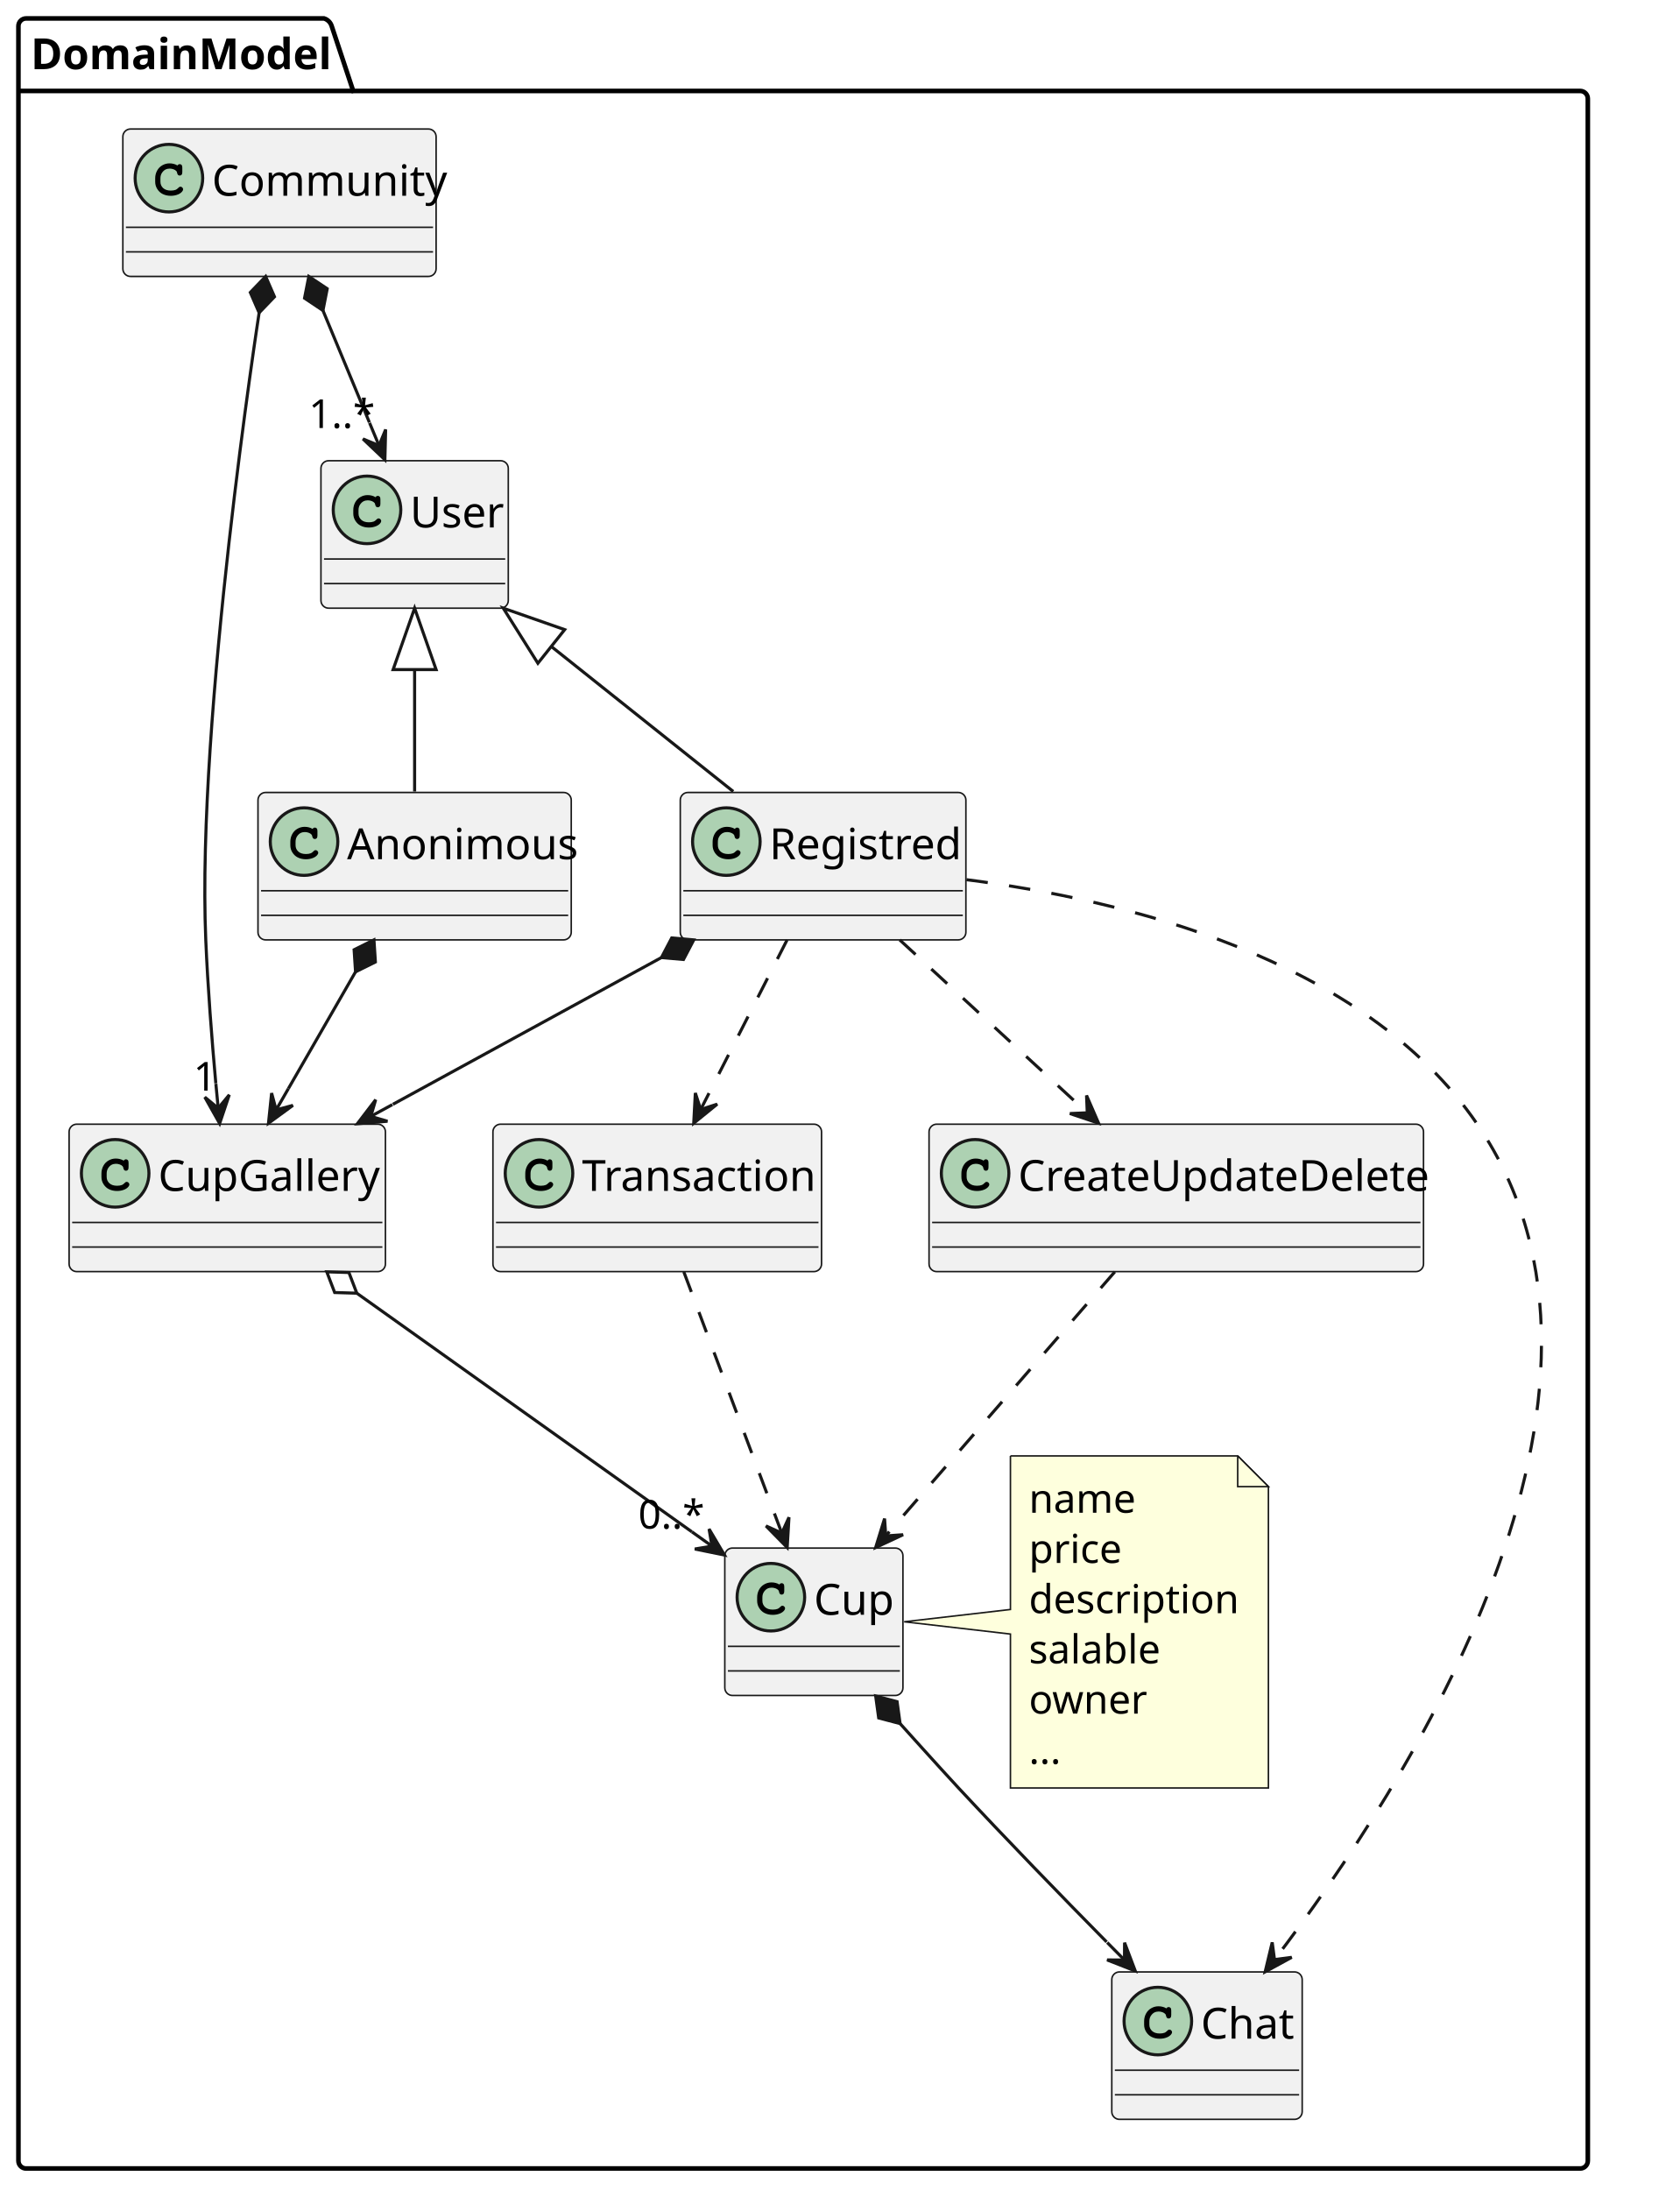
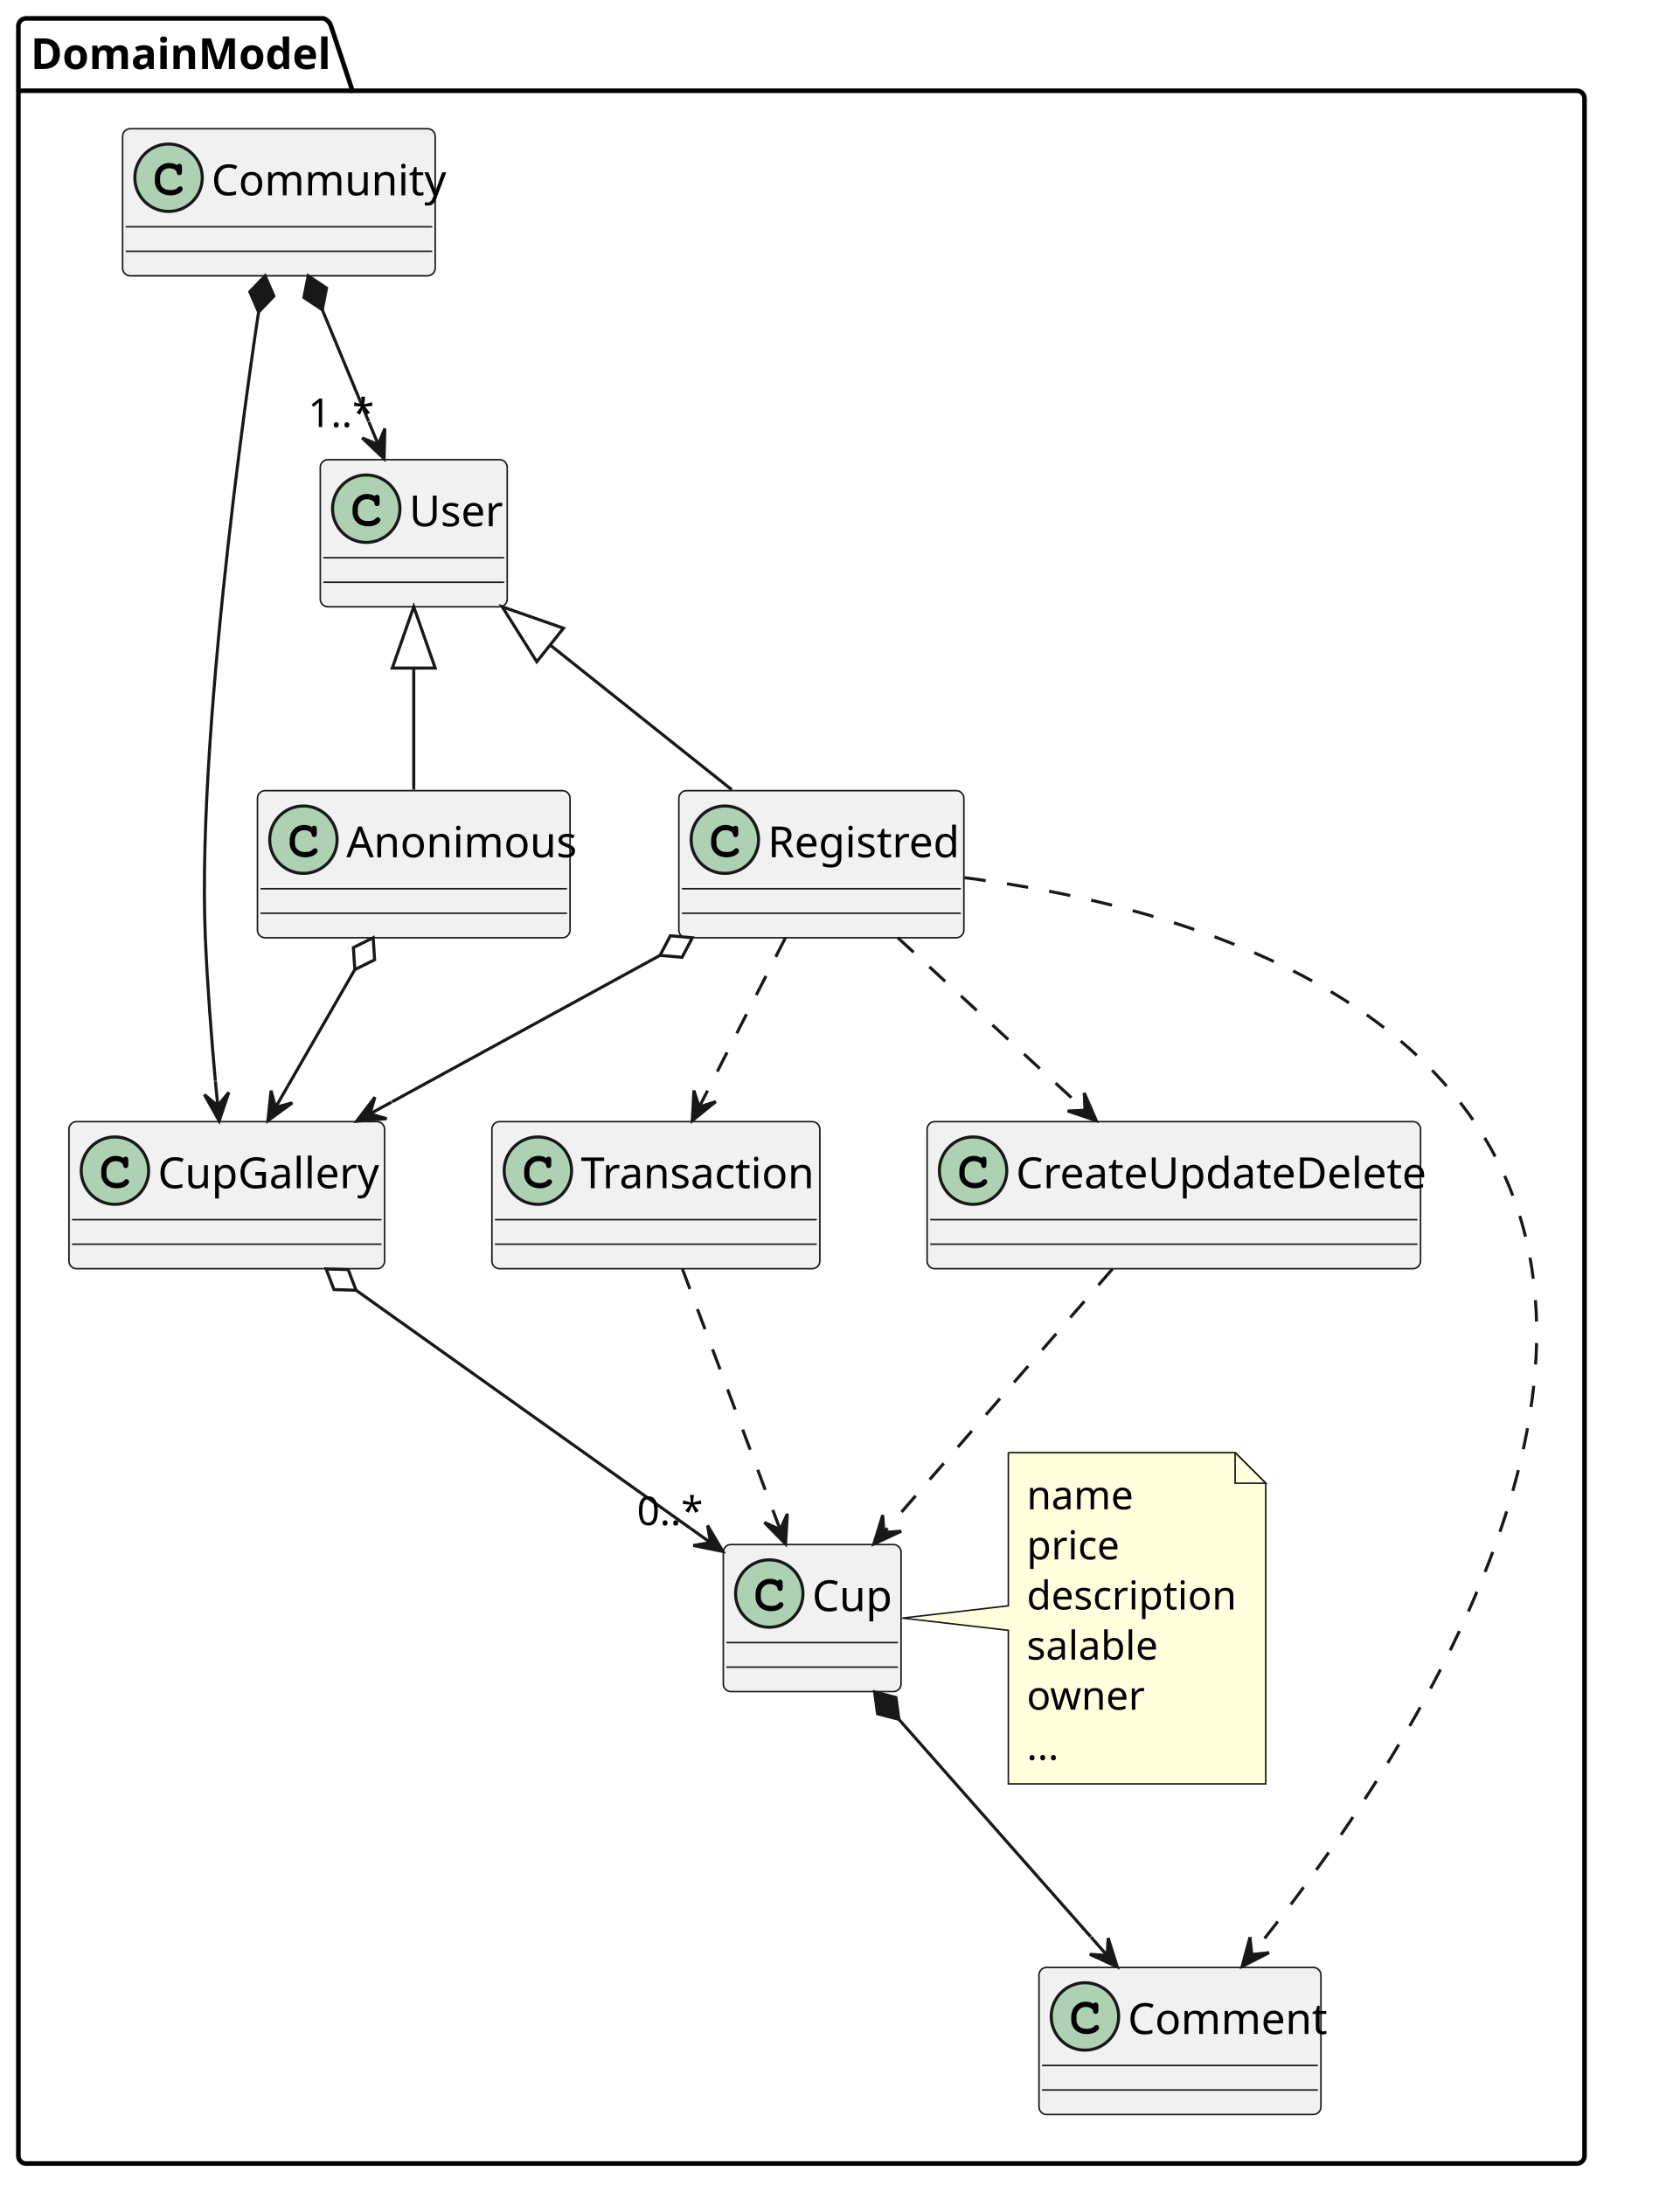
- <svg xmlns="http://www.w3.org/2000/svg" contentStyleType="text/css" height="713px" preserveAspectRatio="none" style="width:547px;height:713px;background:#FFFFFF;" version="1.1" viewBox="0 0 547 713" width="547px" zoomAndPan="magnify">
+ <svg xmlns="http://www.w3.org/2000/svg" contentStyleType="text/css" height="713px" preserveAspectRatio="none" style="width:548px;height:713px;background:#FFFFFF;" version="1.1" viewBox="0 0 548 713" width="548px" zoomAndPan="magnify">
  <defs />
  <g>
    <g id="cluster_DomainModel">
      <path d="M8.5,6 L105.5,6 A3.75,3.75 0 0 1 108,8.5 L115,29.609 L514.5,29.609 A2.5,2.5 0 0 1 517,32.109 L517,703.5 A2.5,2.5 0 0 1 514.5,706 L8.5,706 A2.5,2.5 0 0 1 6,703.5 L6,8.5 A2.5,2.5 0 0 1 8.5,6 " fill="none" style="stroke:#000000;stroke-width:1.5;" />
      <line style="stroke:#000000;stroke-width:1.5;" x1="6" x2="115" y1="29.609" y2="29.609" />
      <text fill="#000000" font-family="sans-serif" font-size="14" font-weight="bold" lengthAdjust="spacing" textLength="96" x="10" y="22.533">DomainModel</text>
    </g>
    <g id="elem_DomainModel.Community">
      <rect codeLine="2" fill="#F1F1F1" height="48" id="DomainModel.Community" rx="2.5" ry="2.5" style="stroke:#181818;stroke-width:0.5;" width="102" x="40" y="42" />
      <ellipse cx="55" cy="58" fill="#ADD1B2" rx="11" ry="11" style="stroke:#181818;stroke-width:1.0;" />
      <path d="M57.766,53.875 Q57.922,53.656 58.109,53.547 Q58.297,53.438 58.516,53.438 Q58.891,53.438 59.125,53.703 Q59.359,53.953 59.359,54.562 L59.359,56.016 Q59.359,56.625 59.125,56.891 Q58.891,57.156 58.516,57.156 Q58.172,57.156 57.969,56.953 Q57.766,56.766 57.656,56.25 Q57.609,55.891 57.422,55.703 Q57.094,55.328 56.484,55.109 Q55.875,54.891 55.25,54.891 Q54.484,54.891 53.844,55.219 Q53.219,55.547 52.719,56.297 Q52.234,57.047 52.234,58.078 L52.234,59.172 Q52.234,60.406 53.125,61.234 Q54.016,62.047 55.609,62.047 Q56.547,62.047 57.203,61.797 Q57.594,61.641 58.016,61.203 Q58.281,60.938 58.422,60.859 Q58.578,60.781 58.781,60.781 Q59.109,60.781 59.359,61.047 Q59.625,61.297 59.625,61.641 Q59.625,61.984 59.281,62.391 Q58.781,62.969 57.984,63.297 Q56.906,63.75 55.609,63.75 Q54.094,63.75 52.891,63.125 Q51.906,62.625 51.219,61.562 Q50.531,60.484 50.531,59.203 L50.531,58.047 Q50.531,56.719 51.141,55.578 Q51.766,54.422 52.859,53.812 Q53.953,53.188 55.188,53.188 Q55.922,53.188 56.562,53.359 Q57.219,53.516 57.766,53.875 Z " fill="#000000" />
      <text fill="#000000" font-family="sans-serif" font-size="14" lengthAdjust="spacing" textLength="70" x="69" y="63.728">Community</text>
      <line style="stroke:#181818;stroke-width:0.5;" x1="41" x2="141" y1="74" y2="74" />
      <line style="stroke:#181818;stroke-width:0.5;" x1="41" x2="141" y1="82" y2="82" />
    </g>
    <g id="elem_DomainModel.User">
      <rect codeLine="3" fill="#F1F1F1" height="48" id="DomainModel.User" rx="2.5" ry="2.5" style="stroke:#181818;stroke-width:0.5;" width="61" x="104.5" y="150" />
      <ellipse cx="119.5" cy="166" fill="#ADD1B2" rx="11" ry="11" style="stroke:#181818;stroke-width:1.0;" />
      <path d="M122.266,161.875 Q122.422,161.656 122.609,161.547 Q122.797,161.438 123.016,161.438 Q123.391,161.438 123.625,161.703 Q123.859,161.953 123.859,162.562 L123.859,164.016 Q123.859,164.625 123.625,164.891 Q123.391,165.156 123.016,165.156 Q122.672,165.156 122.469,164.953 Q122.266,164.766 122.156,164.25 Q122.109,163.891 121.922,163.703 Q121.594,163.328 120.984,163.109 Q120.375,162.891 119.75,162.891 Q118.984,162.891 118.344,163.219 Q117.719,163.547 117.219,164.297 Q116.734,165.047 116.734,166.078 L116.734,167.172 Q116.734,168.406 117.625,169.234 Q118.516,170.047 120.109,170.047 Q121.047,170.047 121.703,169.797 Q122.094,169.641 122.516,169.203 Q122.781,168.938 122.922,168.859 Q123.078,168.781 123.281,168.781 Q123.609,168.781 123.859,169.047 Q124.125,169.297 124.125,169.641 Q124.125,169.984 123.781,170.391 Q123.281,170.969 122.484,171.297 Q121.406,171.75 120.109,171.75 Q118.594,171.75 117.391,171.125 Q116.406,170.625 115.719,169.562 Q115.031,168.484 115.031,167.203 L115.031,166.047 Q115.031,164.719 115.641,163.578 Q116.266,162.422 117.359,161.812 Q118.453,161.188 119.688,161.188 Q120.422,161.188 121.062,161.359 Q121.719,161.516 122.266,161.875 Z " fill="#000000" />
      <text fill="#000000" font-family="sans-serif" font-size="14" lengthAdjust="spacing" textLength="29" x="133.5" y="171.728">User</text>
      <line style="stroke:#181818;stroke-width:0.5;" x1="105.5" x2="164.5" y1="182" y2="182" />
      <line style="stroke:#181818;stroke-width:0.5;" x1="105.5" x2="164.5" y1="190" y2="190" />
    </g>
    <g id="elem_DomainModel.Registred">
      <rect codeLine="4" fill="#F1F1F1" height="48" id="DomainModel.Registred" rx="2.5" ry="2.5" style="stroke:#181818;stroke-width:0.5;" width="93" x="221.5" y="258" />
      <ellipse cx="236.5" cy="274" fill="#ADD1B2" rx="11" ry="11" style="stroke:#181818;stroke-width:1.0;" />
      <path d="M239.266,269.875 Q239.422,269.656 239.609,269.547 Q239.797,269.438 240.016,269.438 Q240.391,269.438 240.625,269.703 Q240.859,269.953 240.859,270.562 L240.859,272.016 Q240.859,272.625 240.625,272.891 Q240.391,273.156 240.016,273.156 Q239.672,273.156 239.469,272.953 Q239.266,272.766 239.156,272.25 Q239.109,271.891 238.922,271.703 Q238.594,271.328 237.984,271.109 Q237.375,270.891 236.75,270.891 Q235.984,270.891 235.344,271.219 Q234.719,271.547 234.219,272.297 Q233.734,273.047 233.734,274.078 L233.734,275.172 Q233.734,276.406 234.625,277.234 Q235.516,278.047 237.109,278.047 Q238.047,278.047 238.703,277.797 Q239.094,277.641 239.516,277.203 Q239.781,276.938 239.922,276.859 Q240.078,276.781 240.281,276.781 Q240.609,276.781 240.859,277.047 Q241.125,277.297 241.125,277.641 Q241.125,277.984 240.781,278.391 Q240.281,278.969 239.484,279.297 Q238.406,279.75 237.109,279.75 Q235.594,279.75 234.391,279.125 Q233.406,278.625 232.719,277.562 Q232.031,276.484 232.031,275.203 L232.031,274.047 Q232.031,272.719 232.641,271.578 Q233.266,270.422 234.359,269.812 Q235.453,269.188 236.688,269.188 Q237.422,269.188 238.062,269.359 Q238.719,269.516 239.266,269.875 Z " fill="#000000" />
      <text fill="#000000" font-family="sans-serif" font-size="14" lengthAdjust="spacing" textLength="61" x="250.5" y="279.728">Registred</text>
      <line style="stroke:#181818;stroke-width:0.5;" x1="222.5" x2="313.5" y1="290" y2="290" />
      <line style="stroke:#181818;stroke-width:0.5;" x1="222.5" x2="313.5" y1="298" y2="298" />
    </g>
    <g id="elem_DomainModel.Anonimous">
      <rect codeLine="5" fill="#F1F1F1" height="48" id="DomainModel.Anonimous" rx="2.5" ry="2.5" style="stroke:#181818;stroke-width:0.5;" width="102" x="84" y="258" />
      <ellipse cx="99" cy="274" fill="#ADD1B2" rx="11" ry="11" style="stroke:#181818;stroke-width:1.0;" />
      <path d="M101.766,269.875 Q101.922,269.656 102.109,269.547 Q102.297,269.438 102.516,269.438 Q102.891,269.438 103.125,269.703 Q103.359,269.953 103.359,270.562 L103.359,272.016 Q103.359,272.625 103.125,272.891 Q102.891,273.156 102.516,273.156 Q102.172,273.156 101.969,272.953 Q101.766,272.766 101.656,272.25 Q101.609,271.891 101.422,271.703 Q101.094,271.328 100.484,271.109 Q99.875,270.891 99.25,270.891 Q98.484,270.891 97.844,271.219 Q97.219,271.547 96.719,272.297 Q96.234,273.047 96.234,274.078 L96.234,275.172 Q96.234,276.406 97.125,277.234 Q98.016,278.047 99.609,278.047 Q100.547,278.047 101.203,277.797 Q101.594,277.641 102.016,277.203 Q102.281,276.938 102.422,276.859 Q102.578,276.781 102.781,276.781 Q103.109,276.781 103.359,277.047 Q103.625,277.297 103.625,277.641 Q103.625,277.984 103.281,278.391 Q102.781,278.969 101.984,279.297 Q100.906,279.75 99.609,279.75 Q98.094,279.75 96.891,279.125 Q95.906,278.625 95.219,277.562 Q94.531,276.484 94.531,275.203 L94.531,274.047 Q94.531,272.719 95.141,271.578 Q95.766,270.422 96.859,269.812 Q97.953,269.188 99.188,269.188 Q99.922,269.188 100.562,269.359 Q101.219,269.516 101.766,269.875 Z " fill="#000000" />
      <text fill="#000000" font-family="sans-serif" font-size="14" lengthAdjust="spacing" textLength="70" x="113" y="279.728">Anonimous</text>
      <line style="stroke:#181818;stroke-width:0.5;" x1="85" x2="185" y1="290" y2="290" />
      <line style="stroke:#181818;stroke-width:0.5;" x1="85" x2="185" y1="298" y2="298" />
    </g>
    <g id="elem_DomainModel.CupGallery">
      <rect codeLine="6" fill="#F1F1F1" height="48" id="DomainModel.CupGallery" rx="2.5" ry="2.5" style="stroke:#181818;stroke-width:0.5;" width="103" x="22.5" y="366" />
      <ellipse cx="37.5" cy="382" fill="#ADD1B2" rx="11" ry="11" style="stroke:#181818;stroke-width:1.0;" />
      <path d="M40.266,377.875 Q40.422,377.656 40.609,377.547 Q40.797,377.438 41.016,377.438 Q41.391,377.438 41.625,377.703 Q41.859,377.953 41.859,378.562 L41.859,380.016 Q41.859,380.625 41.625,380.891 Q41.391,381.156 41.016,381.156 Q40.672,381.156 40.469,380.953 Q40.266,380.766 40.156,380.25 Q40.109,379.891 39.922,379.703 Q39.594,379.328 38.984,379.109 Q38.375,378.891 37.75,378.891 Q36.984,378.891 36.344,379.219 Q35.719,379.547 35.219,380.297 Q34.734,381.047 34.734,382.078 L34.734,383.172 Q34.734,384.406 35.625,385.234 Q36.516,386.047 38.109,386.047 Q39.047,386.047 39.703,385.797 Q40.094,385.641 40.516,385.203 Q40.781,384.938 40.922,384.859 Q41.078,384.781 41.281,384.781 Q41.609,384.781 41.859,385.047 Q42.125,385.297 42.125,385.641 Q42.125,385.984 41.781,386.391 Q41.281,386.969 40.484,387.297 Q39.406,387.75 38.109,387.75 Q36.594,387.75 35.391,387.125 Q34.406,386.625 33.719,385.562 Q33.031,384.484 33.031,383.203 L33.031,382.047 Q33.031,380.719 33.641,379.578 Q34.266,378.422 35.359,377.812 Q36.453,377.188 37.688,377.188 Q38.422,377.188 39.062,377.359 Q39.719,377.516 40.266,377.875 Z " fill="#000000" />
      <text fill="#000000" font-family="sans-serif" font-size="14" lengthAdjust="spacing" textLength="71" x="51.5" y="387.728">CupGallery</text>
      <line style="stroke:#181818;stroke-width:0.5;" x1="23.5" x2="124.5" y1="398" y2="398" />
      <line style="stroke:#181818;stroke-width:0.5;" x1="23.5" x2="124.5" y1="406" y2="406" />
    </g>
    <g id="elem_DomainModel.Cup">
      <rect codeLine="7" fill="#F1F1F1" height="48" id="DomainModel.Cup" rx="2.5" ry="2.5" style="stroke:#181818;stroke-width:0.5;" width="58" x="236" y="504" />
      <ellipse cx="251" cy="520" fill="#ADD1B2" rx="11" ry="11" style="stroke:#181818;stroke-width:1.0;" />
      <path d="M253.766,515.875 Q253.922,515.656 254.109,515.547 Q254.297,515.438 254.516,515.438 Q254.891,515.438 255.125,515.703 Q255.359,515.953 255.359,516.562 L255.359,518.016 Q255.359,518.625 255.125,518.891 Q254.891,519.156 254.516,519.156 Q254.172,519.156 253.969,518.953 Q253.766,518.766 253.656,518.25 Q253.609,517.891 253.422,517.703 Q253.094,517.328 252.484,517.109 Q251.875,516.891 251.25,516.891 Q250.484,516.891 249.844,517.219 Q249.219,517.547 248.719,518.297 Q248.234,519.047 248.234,520.078 L248.234,521.172 Q248.234,522.406 249.125,523.234 Q250.016,524.047 251.609,524.047 Q252.547,524.047 253.203,523.797 Q253.594,523.641 254.016,523.203 Q254.281,522.938 254.422,522.859 Q254.578,522.781 254.781,522.781 Q255.109,522.781 255.359,523.047 Q255.625,523.297 255.625,523.641 Q255.625,523.984 255.281,524.391 Q254.781,524.969 253.984,525.297 Q252.906,525.75 251.609,525.75 Q250.094,525.75 248.891,525.125 Q247.906,524.625 247.219,523.562 Q246.531,522.484 246.531,521.203 L246.531,520.047 Q246.531,518.719 247.141,517.578 Q247.766,516.422 248.859,515.812 Q249.953,515.188 251.188,515.188 Q251.922,515.188 252.562,515.359 Q253.219,515.516 253.766,515.875 Z " fill="#000000" />
      <text fill="#000000" font-family="sans-serif" font-size="14" lengthAdjust="spacing" textLength="26" x="265" y="525.729">Cup</text>
      <line style="stroke:#181818;stroke-width:0.5;" x1="237" x2="293" y1="536" y2="536" />
      <line style="stroke:#181818;stroke-width:0.5;" x1="237" x2="293" y1="544" y2="544" />
    </g>
    <g id="elem_DomainModel.GMN9">
      <path d="M329,474 L329,524 L294.4,528 L329,532 L329,582.109 A0,0 0 0 0 329,582.109 L413,582.109 A0,0 0 0 0 413,582.109 L413,484 L403,474 L329,474 A0,0 0 0 0 329,474 " fill="#FEFFDD" style="stroke:#181818;stroke-width:0.5;" />
      <path d="M403,474 L403,484 L413,484 L403,474 " fill="#FEFFDD" style="stroke:#181818;stroke-width:0.5;" />
      <text fill="#000000" font-family="sans-serif" font-size="13" lengthAdjust="spacing" textLength="32" x="335" y="492.495">name</text>
      <text fill="#000000" font-family="sans-serif" font-size="13" lengthAdjust="spacing" textLength="28" x="335" y="508.847">price</text>
      <text fill="#000000" font-family="sans-serif" font-size="13" lengthAdjust="spacing" textLength="63" x="335" y="525.198">description</text>
      <text fill="#000000" font-family="sans-serif" font-size="13" lengthAdjust="spacing" textLength="41" x="335" y="541.55">salable</text>
      <text fill="#000000" font-family="sans-serif" font-size="13" lengthAdjust="spacing" textLength="34" x="335" y="557.901">owner</text>
      <text fill="#000000" font-family="sans-serif" font-size="13" lengthAdjust="spacing" textLength="12" x="335" y="574.253">...</text>
    </g>
-     <g id="elem_DomainModel.Chat">
-       <rect codeLine="9" fill="#F1F1F1" height="48" id="DomainModel.Chat" rx="2.5" ry="2.5" style="stroke:#181818;stroke-width:0.5;" width="62" x="362" y="642" />
-       <ellipse cx="377" cy="658" fill="#ADD1B2" rx="11" ry="11" style="stroke:#181818;stroke-width:1.0;" />
-       <path d="M379.766,653.875 Q379.922,653.656 380.109,653.547 Q380.297,653.438 380.516,653.438 Q380.891,653.438 381.125,653.703 Q381.359,653.953 381.359,654.562 L381.359,656.016 Q381.359,656.625 381.125,656.891 Q380.891,657.156 380.516,657.156 Q380.172,657.156 379.969,656.953 Q379.766,656.766 379.656,656.25 Q379.609,655.891 379.422,655.703 Q379.094,655.328 378.484,655.109 Q377.875,654.891 377.25,654.891 Q376.484,654.891 375.844,655.219 Q375.219,655.547 374.719,656.297 Q374.234,657.047 374.234,658.078 L374.234,659.172 Q374.234,660.406 375.125,661.234 Q376.016,662.047 377.609,662.047 Q378.547,662.047 379.203,661.797 Q379.594,661.641 380.016,661.203 Q380.281,660.938 380.422,660.859 Q380.578,660.781 380.781,660.781 Q381.109,660.781 381.359,661.047 Q381.625,661.297 381.625,661.641 Q381.625,661.984 381.281,662.391 Q380.781,662.969 379.984,663.297 Q378.906,663.75 377.609,663.75 Q376.094,663.75 374.891,663.125 Q373.906,662.625 373.219,661.562 Q372.531,660.484 372.531,659.203 L372.531,658.047 Q372.531,656.719 373.141,655.578 Q373.766,654.422 374.859,653.812 Q375.953,653.188 377.188,653.188 Q377.922,653.188 378.562,653.359 Q379.219,653.516 379.766,653.875 Z " fill="#000000" />
-       <text fill="#000000" font-family="sans-serif" font-size="14" lengthAdjust="spacing" textLength="30" x="391" y="663.729">Chat</text>
-       <line style="stroke:#181818;stroke-width:0.5;" x1="363" x2="423" y1="674" y2="674" />
-       <line style="stroke:#181818;stroke-width:0.5;" x1="363" x2="423" y1="682" y2="682" />
+     <g id="elem_DomainModel.Comment">
+       <rect codeLine="9" fill="#F1F1F1" height="48" id="DomainModel.Comment" rx="2.5" ry="2.5" style="stroke:#181818;stroke-width:0.5;" width="92" x="339" y="642" />
+       <ellipse cx="354" cy="658" fill="#ADD1B2" rx="11" ry="11" style="stroke:#181818;stroke-width:1.0;" />
+       <path d="M356.766,653.875 Q356.922,653.656 357.109,653.547 Q357.297,653.438 357.516,653.438 Q357.891,653.438 358.125,653.703 Q358.359,653.953 358.359,654.562 L358.359,656.016 Q358.359,656.625 358.125,656.891 Q357.891,657.156 357.516,657.156 Q357.172,657.156 356.969,656.953 Q356.766,656.766 356.656,656.25 Q356.609,655.891 356.422,655.703 Q356.094,655.328 355.484,655.109 Q354.875,654.891 354.25,654.891 Q353.484,654.891 352.844,655.219 Q352.219,655.547 351.719,656.297 Q351.234,657.047 351.234,658.078 L351.234,659.172 Q351.234,660.406 352.125,661.234 Q353.016,662.047 354.609,662.047 Q355.547,662.047 356.203,661.797 Q356.594,661.641 357.016,661.203 Q357.281,660.938 357.422,660.859 Q357.578,660.781 357.781,660.781 Q358.109,660.781 358.359,661.047 Q358.625,661.297 358.625,661.641 Q358.625,661.984 358.281,662.391 Q357.781,662.969 356.984,663.297 Q355.906,663.75 354.609,663.75 Q353.094,663.75 351.891,663.125 Q350.906,662.625 350.219,661.562 Q349.531,660.484 349.531,659.203 L349.531,658.047 Q349.531,656.719 350.141,655.578 Q350.766,654.422 351.859,653.812 Q352.953,653.188 354.188,653.188 Q354.922,653.188 355.562,653.359 Q356.219,653.516 356.766,653.875 Z " fill="#000000" />
+       <text fill="#000000" font-family="sans-serif" font-size="14" lengthAdjust="spacing" textLength="60" x="368" y="663.729">Comment</text>
+       <line style="stroke:#181818;stroke-width:0.5;" x1="340" x2="430" y1="674" y2="674" />
+       <line style="stroke:#181818;stroke-width:0.5;" x1="340" x2="430" y1="682" y2="682" />
    </g>
    <g id="elem_DomainModel.Transaction">
      <rect codeLine="10" fill="#F1F1F1" height="48" id="DomainModel.Transaction" rx="2.5" ry="2.5" style="stroke:#181818;stroke-width:0.5;" width="107" x="160.5" y="366" />
      <ellipse cx="175.5" cy="382" fill="#ADD1B2" rx="11" ry="11" style="stroke:#181818;stroke-width:1.0;" />
      <path d="M178.266,377.875 Q178.422,377.656 178.609,377.547 Q178.797,377.438 179.016,377.438 Q179.391,377.438 179.625,377.703 Q179.859,377.953 179.859,378.562 L179.859,380.016 Q179.859,380.625 179.625,380.891 Q179.391,381.156 179.016,381.156 Q178.672,381.156 178.469,380.953 Q178.266,380.766 178.156,380.25 Q178.109,379.891 177.922,379.703 Q177.594,379.328 176.984,379.109 Q176.375,378.891 175.75,378.891 Q174.984,378.891 174.344,379.219 Q173.719,379.547 173.219,380.297 Q172.734,381.047 172.734,382.078 L172.734,383.172 Q172.734,384.406 173.625,385.234 Q174.516,386.047 176.109,386.047 Q177.047,386.047 177.703,385.797 Q178.094,385.641 178.516,385.203 Q178.781,384.938 178.922,384.859 Q179.078,384.781 179.281,384.781 Q179.609,384.781 179.859,385.047 Q180.125,385.297 180.125,385.641 Q180.125,385.984 179.781,386.391 Q179.281,386.969 178.484,387.297 Q177.406,387.75 176.109,387.75 Q174.594,387.75 173.391,387.125 Q172.406,386.625 171.719,385.562 Q171.031,384.484 171.031,383.203 L171.031,382.047 Q171.031,380.719 171.641,379.578 Q172.266,378.422 173.359,377.812 Q174.453,377.188 175.688,377.188 Q176.422,377.188 177.062,377.359 Q177.719,377.516 178.266,377.875 Z " fill="#000000" />
      <text fill="#000000" font-family="sans-serif" font-size="14" lengthAdjust="spacing" textLength="75" x="189.5" y="387.728">Transaction</text>
      <line style="stroke:#181818;stroke-width:0.5;" x1="161.5" x2="266.5" y1="398" y2="398" />
      <line style="stroke:#181818;stroke-width:0.5;" x1="161.5" x2="266.5" y1="406" y2="406" />
    </g>
    <g id="elem_DomainModel.CreateUpdateDelete">
      <rect codeLine="11" fill="#F1F1F1" height="48" id="DomainModel.CreateUpdateDelete" rx="2.5" ry="2.5" style="stroke:#181818;stroke-width:0.5;" width="161" x="302.5" y="366" />
      <ellipse cx="317.5" cy="382" fill="#ADD1B2" rx="11" ry="11" style="stroke:#181818;stroke-width:1.0;" />
      <path d="M320.266,377.875 Q320.422,377.656 320.609,377.547 Q320.797,377.438 321.016,377.438 Q321.391,377.438 321.625,377.703 Q321.859,377.953 321.859,378.562 L321.859,380.016 Q321.859,380.625 321.625,380.891 Q321.391,381.156 321.016,381.156 Q320.672,381.156 320.469,380.953 Q320.266,380.766 320.156,380.25 Q320.109,379.891 319.922,379.703 Q319.594,379.328 318.984,379.109 Q318.375,378.891 317.75,378.891 Q316.984,378.891 316.344,379.219 Q315.719,379.547 315.219,380.297 Q314.734,381.047 314.734,382.078 L314.734,383.172 Q314.734,384.406 315.625,385.234 Q316.516,386.047 318.109,386.047 Q319.047,386.047 319.703,385.797 Q320.094,385.641 320.516,385.203 Q320.781,384.938 320.922,384.859 Q321.078,384.781 321.281,384.781 Q321.609,384.781 321.859,385.047 Q322.125,385.297 322.125,385.641 Q322.125,385.984 321.781,386.391 Q321.281,386.969 320.484,387.297 Q319.406,387.75 318.109,387.75 Q316.594,387.75 315.391,387.125 Q314.406,386.625 313.719,385.562 Q313.031,384.484 313.031,383.203 L313.031,382.047 Q313.031,380.719 313.641,379.578 Q314.266,378.422 315.359,377.812 Q316.453,377.188 317.688,377.188 Q318.422,377.188 319.062,377.359 Q319.719,377.516 320.266,377.875 Z " fill="#000000" />
      <text fill="#000000" font-family="sans-serif" font-size="14" lengthAdjust="spacing" textLength="129" x="331.5" y="387.728">CreateUpdateDelete</text>
      <line style="stroke:#181818;stroke-width:0.5;" x1="303.5" x2="462.5" y1="398" y2="398" />
      <line style="stroke:#181818;stroke-width:0.5;" x1="303.5" x2="462.5" y1="406" y2="406" />
    </g>
    <g id="link_DomainModel.Community_DomainModel.User">
      <path codeLine="12" d="M105.154,101.082 C105.154,101.082 115.59,126.23 120.28,137.54 " fill="none" id="DomainModel.Community-DomainModel.User" style="stroke:#181818;stroke-width:1.0;" />
      <polygon fill="#181818" points="125.32,149.68,125.565,139.834,123.404,145.062,118.176,142.9,125.32,149.68" style="stroke:#181818;stroke-width:1.0;" />
      <line style="stroke:#181818;stroke-width:1.0;" x1="123.404" x2="120.335" y1="145.062" y2="137.675" />
      <polygon fill="#181818" points="100.55,90,99.158,97.076,105.154,101.082,106.546,94.006,100.55,90" style="stroke:#181818;stroke-width:1.0;" />
      <text fill="#000000" font-family="sans-serif" font-size="13" lengthAdjust="spacing" textLength="20" x="100.523" y="139.34">1..*</text>
    </g>
    <g id="link_DomainModel.Community_DomainModel.CupGallery">
      <path codeLine="13" d="M84.375,101.82 C84.375,101.82 63.96,233.73 67,306 C67.65,321.33 68.96,338.21 70.27,352.72 " fill="none" id="DomainModel.Community-DomainModel.CupGallery" style="stroke:#181818;stroke-width:1.0;" />
      <polygon fill="#181818" points="71.52,365.78,74.651,356.442,71.047,360.802,66.686,357.199,71.52,365.78" style="stroke:#181818;stroke-width:1.0;" />
      <line style="stroke:#181818;stroke-width:1.0;" x1="71.047" x2="70.285" y1="360.802" y2="352.84" />
      <polygon fill="#181818" points="86.5,90.01,81.501,95.207,84.375,101.82,89.374,96.623,86.5,90.01" style="stroke:#181818;stroke-width:1.0;" />
-       <text fill="#000000" font-family="sans-serif" font-size="13" lengthAdjust="spacing" textLength="7" x="62.988" y="355.064">1</text>
    </g>
    <g id="link_DomainModel.CupGallery_DomainModel.Cup">
      <path codeLine="14" d="M116.177,421.027 C116.177,421.027 193.7,476.23 225.28,498.72 " fill="none" id="DomainModel.CupGallery-DomainModel.Cup" style="stroke:#181818;stroke-width:1.0;" />
      <polygon fill="#181818" points="235.89,506.27,230.876,497.793,231.816,503.371,226.238,504.311,235.89,506.27" style="stroke:#181818;stroke-width:1.0;" />
      <line style="stroke:#181818;stroke-width:1.0;" x1="231.816" x2="225.3" y1="503.371" y2="498.73" />
      <polygon fill="none" points="106.4,414.07,108.969,420.808,116.177,421.027,113.608,414.29,106.4,414.07" style="stroke:#181818;stroke-width:1.0;" />
      <text fill="#000000" font-family="sans-serif" font-size="13" lengthAdjust="spacing" textLength="20" x="207.824" y="497.67">0..*</text>
    </g>
-     <g id="link_DomainModel.Cup_DomainModel.Chat">
-       <path codeLine="15" d="M293.075,561.154 C293.075,561.154 306.12,575.68 312,582 C327.64,598.81 345.41,617.11 360.32,632.24 " fill="none" id="DomainModel.Cup-DomainModel.Chat" style="stroke:#181818;stroke-width:1.0;" />
-       <polygon fill="#181818" points="369.65,641.68,366.164,632.468,366.134,638.125,360.477,638.095,369.65,641.68" style="stroke:#181818;stroke-width:1.0;" />
-       <line style="stroke:#181818;stroke-width:1.0;" x1="366.134" x2="360.515" y1="638.125" y2="632.43" />
-       <polygon fill="#181818" points="285.12,552.17,286.103,559.314,293.075,561.154,292.092,554.01,285.12,552.17" style="stroke:#181818;stroke-width:1.0;" />
+     <g id="link_DomainModel.Cup_DomainModel.Comment">
+       <path codeLine="15" d="M293.301,561.067 C293.301,561.067 337.13,610.75 355.85,631.96 " fill="none" id="DomainModel.Cup-DomainModel.Comment" style="stroke:#181818;stroke-width:1.0;" />
+       <polygon fill="#181818" points="364.54,641.82,361.583,632.426,361.231,638.072,355.585,637.72,364.54,641.82" style="stroke:#181818;stroke-width:1.0;" />
+       <line style="stroke:#181818;stroke-width:1.0;" x1="361.231" x2="355.94" y1="638.072" y2="632.07" />
+       <polygon fill="#181818" points="285.36,552.07,286.332,559.215,293.301,561.067,292.329,553.921,285.36,552.07" style="stroke:#181818;stroke-width:1.0;" />
    </g>
    <g id="link_DomainModel.Anonimous_DomainModel.CupGallery">
      <path codeLine="16" d="M115.769,316.398 C115.769,316.398 100.73,342.56 93.91,354.4 " fill="none" id="DomainModel.Anonimous-DomainModel.CupGallery" style="stroke:#181818;stroke-width:1.0;" />
      <polygon fill="#181818" points="87.42,365.68,95.376,359.874,89.914,361.346,88.442,355.884,87.42,365.68" style="stroke:#181818;stroke-width:1.0;" />
      <line style="stroke:#181818;stroke-width:1.0;" x1="89.914" x2="93.905" y1="361.346" y2="354.41" />
-       <polygon fill="#181818" points="121.76,306,115.299,309.202,115.769,316.398,122.231,313.196,121.76,306" style="stroke:#181818;stroke-width:1.0;" />
+       <polygon fill="none" points="121.76,306,115.299,309.202,115.769,316.398,122.231,313.196,121.76,306" style="stroke:#181818;stroke-width:1.0;" />
    </g>
    <g id="link_DomainModel.Registred_DomainModel.CupGallery">
      <path codeLine="17" d="M215.366,311.748 C215.366,311.748 154.93,344.78 127.93,359.53 " fill="none" id="DomainModel.Registred-DomainModel.CupGallery" style="stroke:#181818;stroke-width:1.0;" />
      <polygon fill="#181818" points="116.35,365.86,126.165,365.046,120.736,363.458,122.323,358.029,116.35,365.86" style="stroke:#181818;stroke-width:1.0;" />
      <line style="stroke:#181818;stroke-width:1.0;" x1="120.736" x2="127.755" y1="363.458" y2="359.63" />
-       <polygon fill="#181818" points="225.9,306,218.717,305.363,215.366,311.748,222.549,312.385,225.9,306" style="stroke:#181818;stroke-width:1.0;" />
+       <polygon fill="none" points="225.9,306,218.717,305.363,215.366,311.748,222.549,312.385,225.9,306" style="stroke:#181818;stroke-width:1.0;" />
    </g>
    <g id="link_DomainModel.User_DomainModel.Registred">
      <path codeLine="18" d="M179.71,210.64 C199.18,226.15 221.44,243.89 238.74,257.68 " fill="none" id="DomainModel.User-backto-DomainModel.Registred" style="stroke:#181818;stroke-width:1.0;" />
      <polygon fill="none" points="175.14,215.94,163.86,198,183.86,204.99,175.14,215.94" style="stroke:#181818;stroke-width:1.0;" />
    </g>
    <g id="link_DomainModel.User_DomainModel.Anonimous">
      <path codeLine="19" d="M135,218.02 C135,231.58 135,246.04 135,257.68 " fill="none" id="DomainModel.User-backto-DomainModel.Anonimous" style="stroke:#181818;stroke-width:1.0;" />
      <polygon fill="none" points="128,218,135,198,142,218,128,218" style="stroke:#181818;stroke-width:1.0;" />
    </g>
    <g id="link_DomainModel.Registred_DomainModel.Transaction">
      <path codeLine="20" d="M256.28,306 C248.06,322.14 237.02,343.82 228.28,360.97 " fill="none" id="DomainModel.Registred-to-DomainModel.Transaction" style="stroke:#181818;stroke-width:1.0;stroke-dasharray:7.0,7.0;" />
      <polygon fill="#181818" points="225.88,365.68,233.53,359.477,228.15,361.225,226.403,355.845,225.88,365.68" style="stroke:#181818;stroke-width:1.0;" />
    </g>
-     <g id="link_DomainModel.Registred_DomainModel.Chat">
-       <path codeLine="21" d="M314.68,286.4 C365.3,292.86 443.82,311.61 481,366 C540.82,453.51 457.56,582.17 415.17,637.77 " fill="none" id="DomainModel.Registred-to-DomainModel.Chat" style="stroke:#181818;stroke-width:1.0;stroke-dasharray:7.0,7.0;" />
-       <polygon fill="#181818" points="411.94,641.96,420.589,637.249,414.981,637.991,414.239,632.383,411.94,641.96" style="stroke:#181818;stroke-width:1.0;" />
+     <g id="link_DomainModel.Registred_DomainModel.Comment">
+       <path codeLine="21" d="M314.68,286.4 C365.3,292.86 443.82,311.61 481,366 C541.12,453.95 453.52,581.85 408.69,637.46 " fill="none" id="DomainModel.Registred-to-DomainModel.Comment" style="stroke:#181818;stroke-width:1.0;stroke-dasharray:7.0,7.0;" />
+       <polygon fill="#181818" points="405.28,641.66,414.06,637.197,408.433,637.779,407.851,632.153,405.28,641.66" style="stroke:#181818;stroke-width:1.0;" />
    </g>
    <g id="link_DomainModel.Registred_DomainModel.CreateUpdateDelete">
      <path codeLine="22" d="M292.95,306 C310.91,322.55 335.19,344.93 354.01,362.28 " fill="none" id="DomainModel.Registred-to-DomainModel.CreateUpdateDelete" style="stroke:#181818;stroke-width:1.0;stroke-dasharray:7.0,7.0;" />
      <polygon fill="#181818" points="357.7,365.68,353.778,356.646,354.018,362.298,348.366,362.537,357.7,365.68" style="stroke:#181818;stroke-width:1.0;" />
    </g>
    <g id="link_DomainModel.CreateUpdateDelete_DomainModel.Cup">
      <path codeLine="23" d="M362.98,414.07 C342.39,437.81 310.32,474.77 288.52,499.89 " fill="none" id="DomainModel.CreateUpdateDelete-to-DomainModel.Cup" style="stroke:#181818;stroke-width:1.0;stroke-dasharray:7.0,7.0;" />
      <polygon fill="#181818" points="285.12,503.82,294.048,499.662,288.404,500.05,288.016,494.406,285.12,503.82" style="stroke:#181818;stroke-width:1.0;" />
    </g>
    <g id="link_DomainModel.Transaction_DomainModel.Cup">
      <path codeLine="24" d="M222.65,414.07 C231.44,437.52 245.07,473.86 254.48,498.95 " fill="none" id="DomainModel.Transaction-to-DomainModel.Cup" style="stroke:#181818;stroke-width:1.0;stroke-dasharray:7.0,7.0;" />
      <polygon fill="#181818" points="256.31,503.82,256.895,493.988,254.554,499.138,249.405,496.798,256.31,503.82" style="stroke:#181818;stroke-width:1.0;" />
    </g>
  </g>
</svg>
